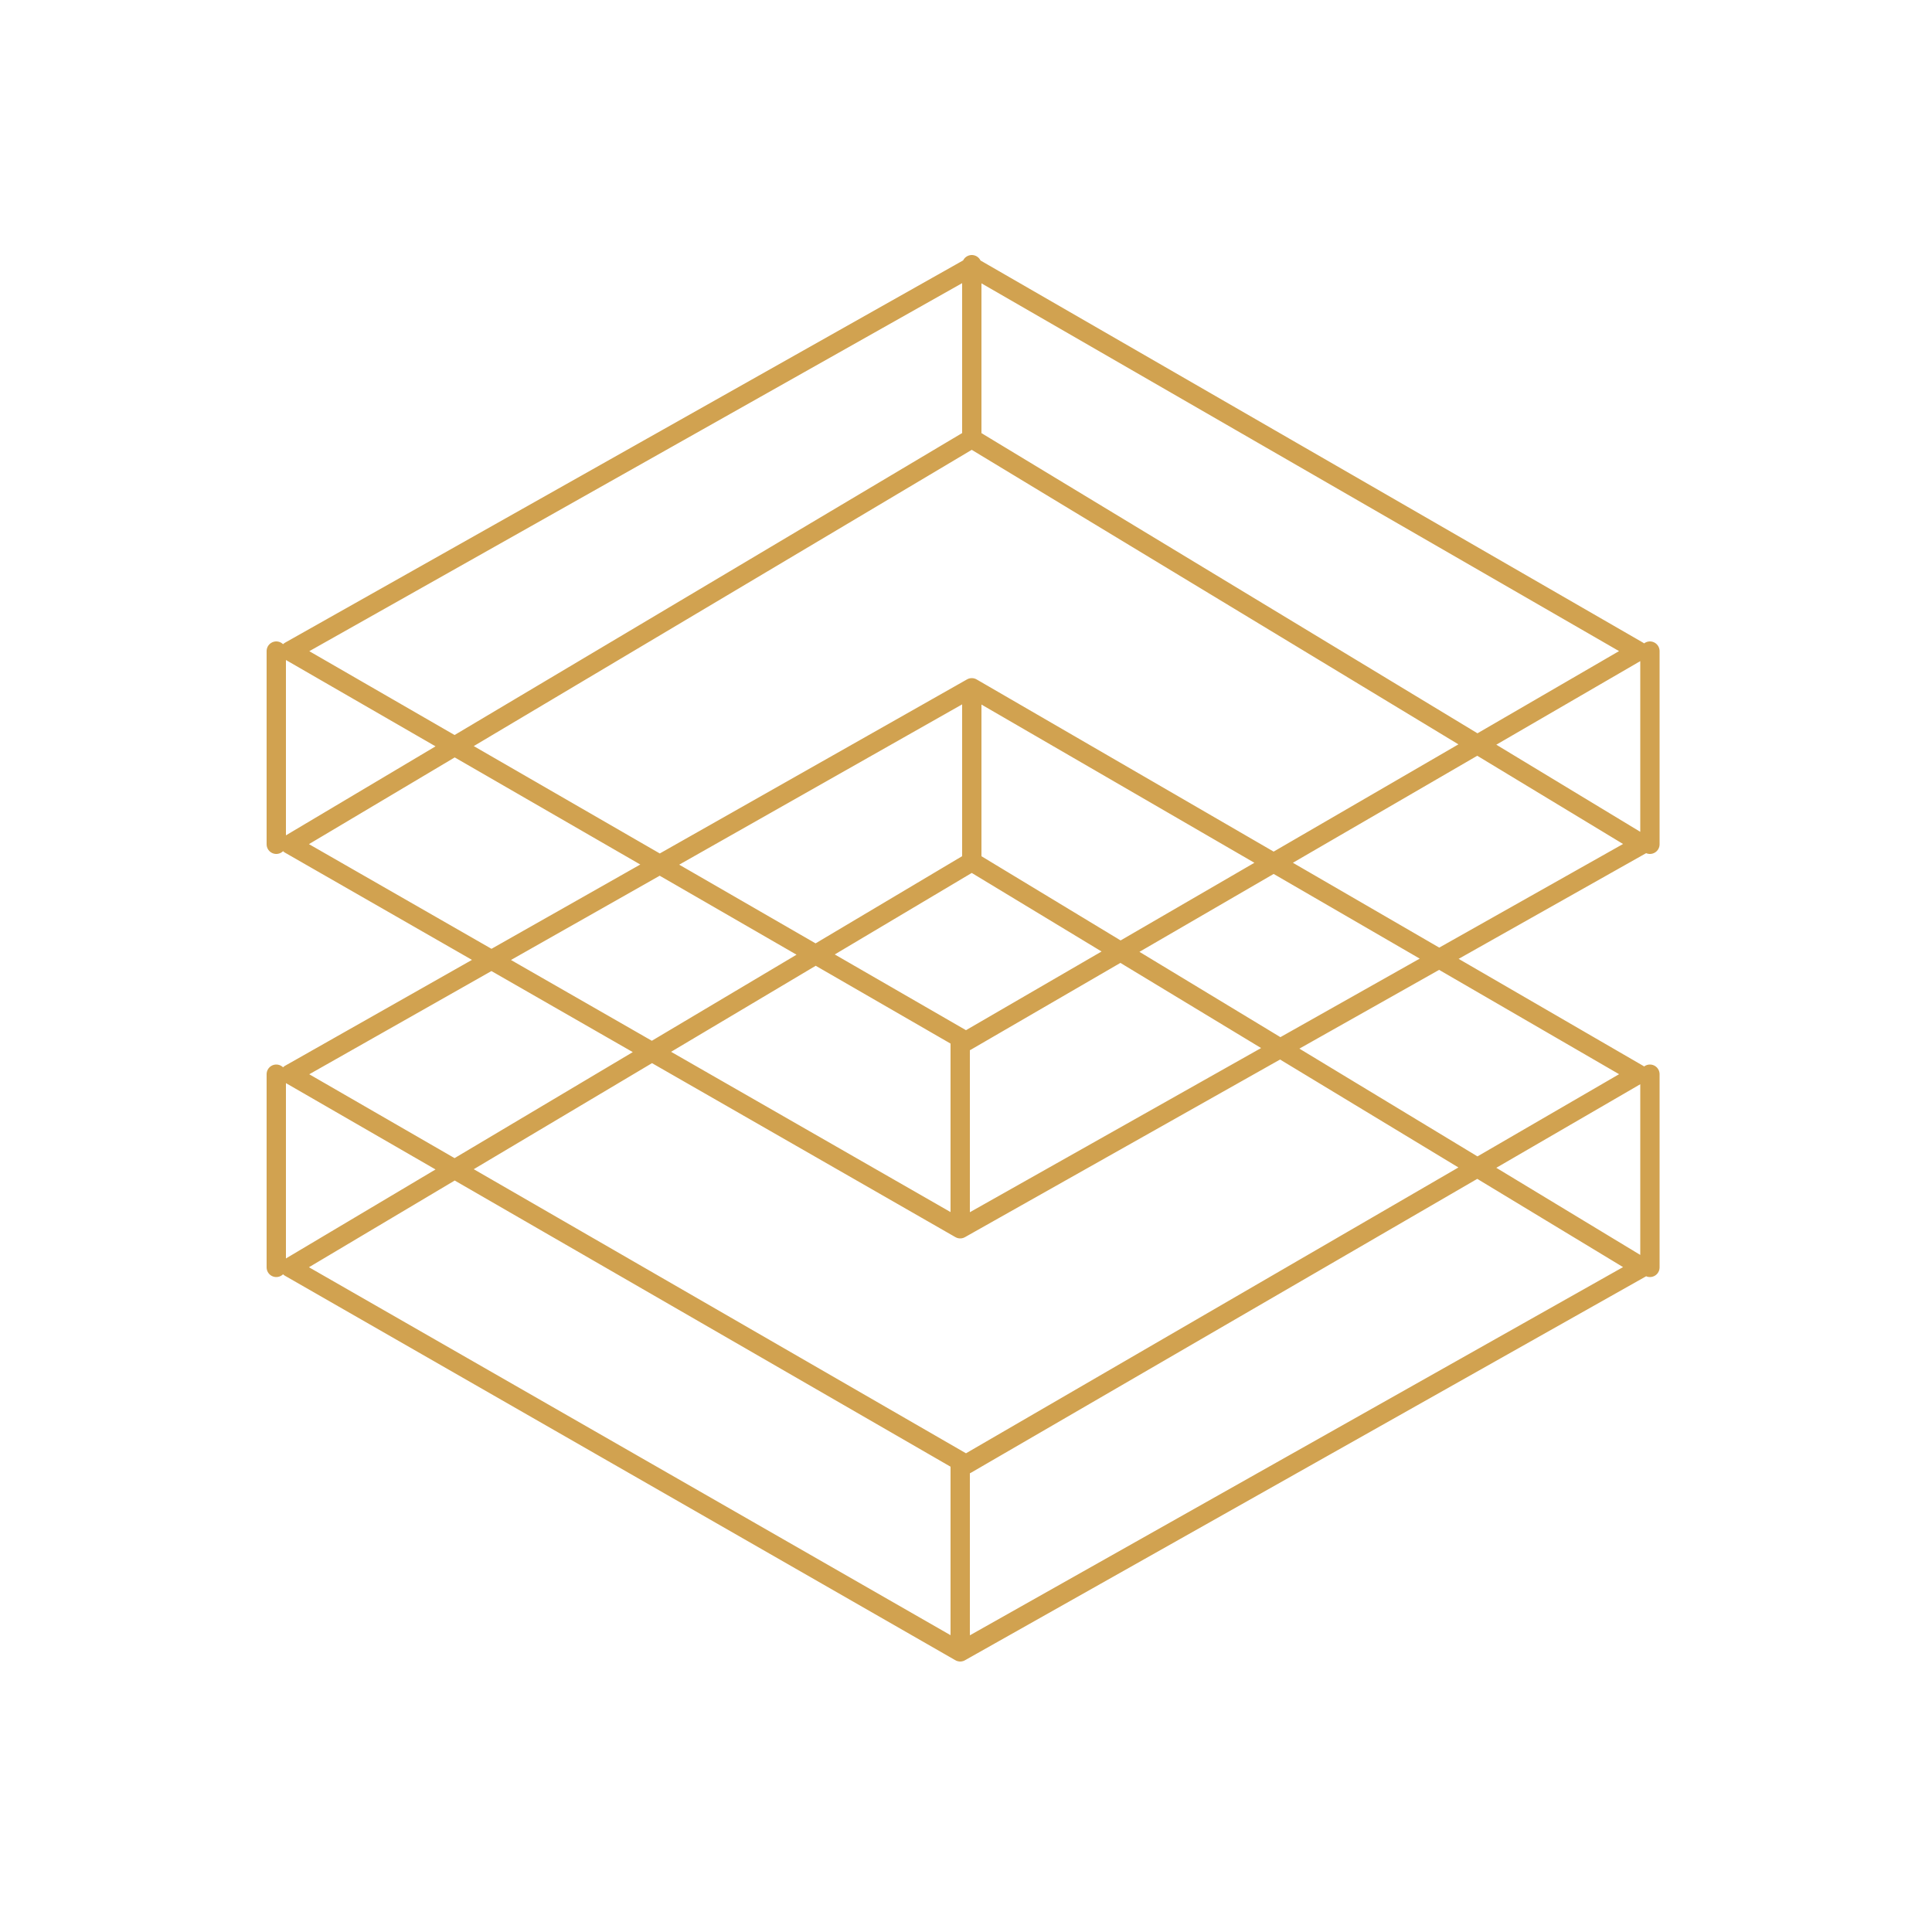
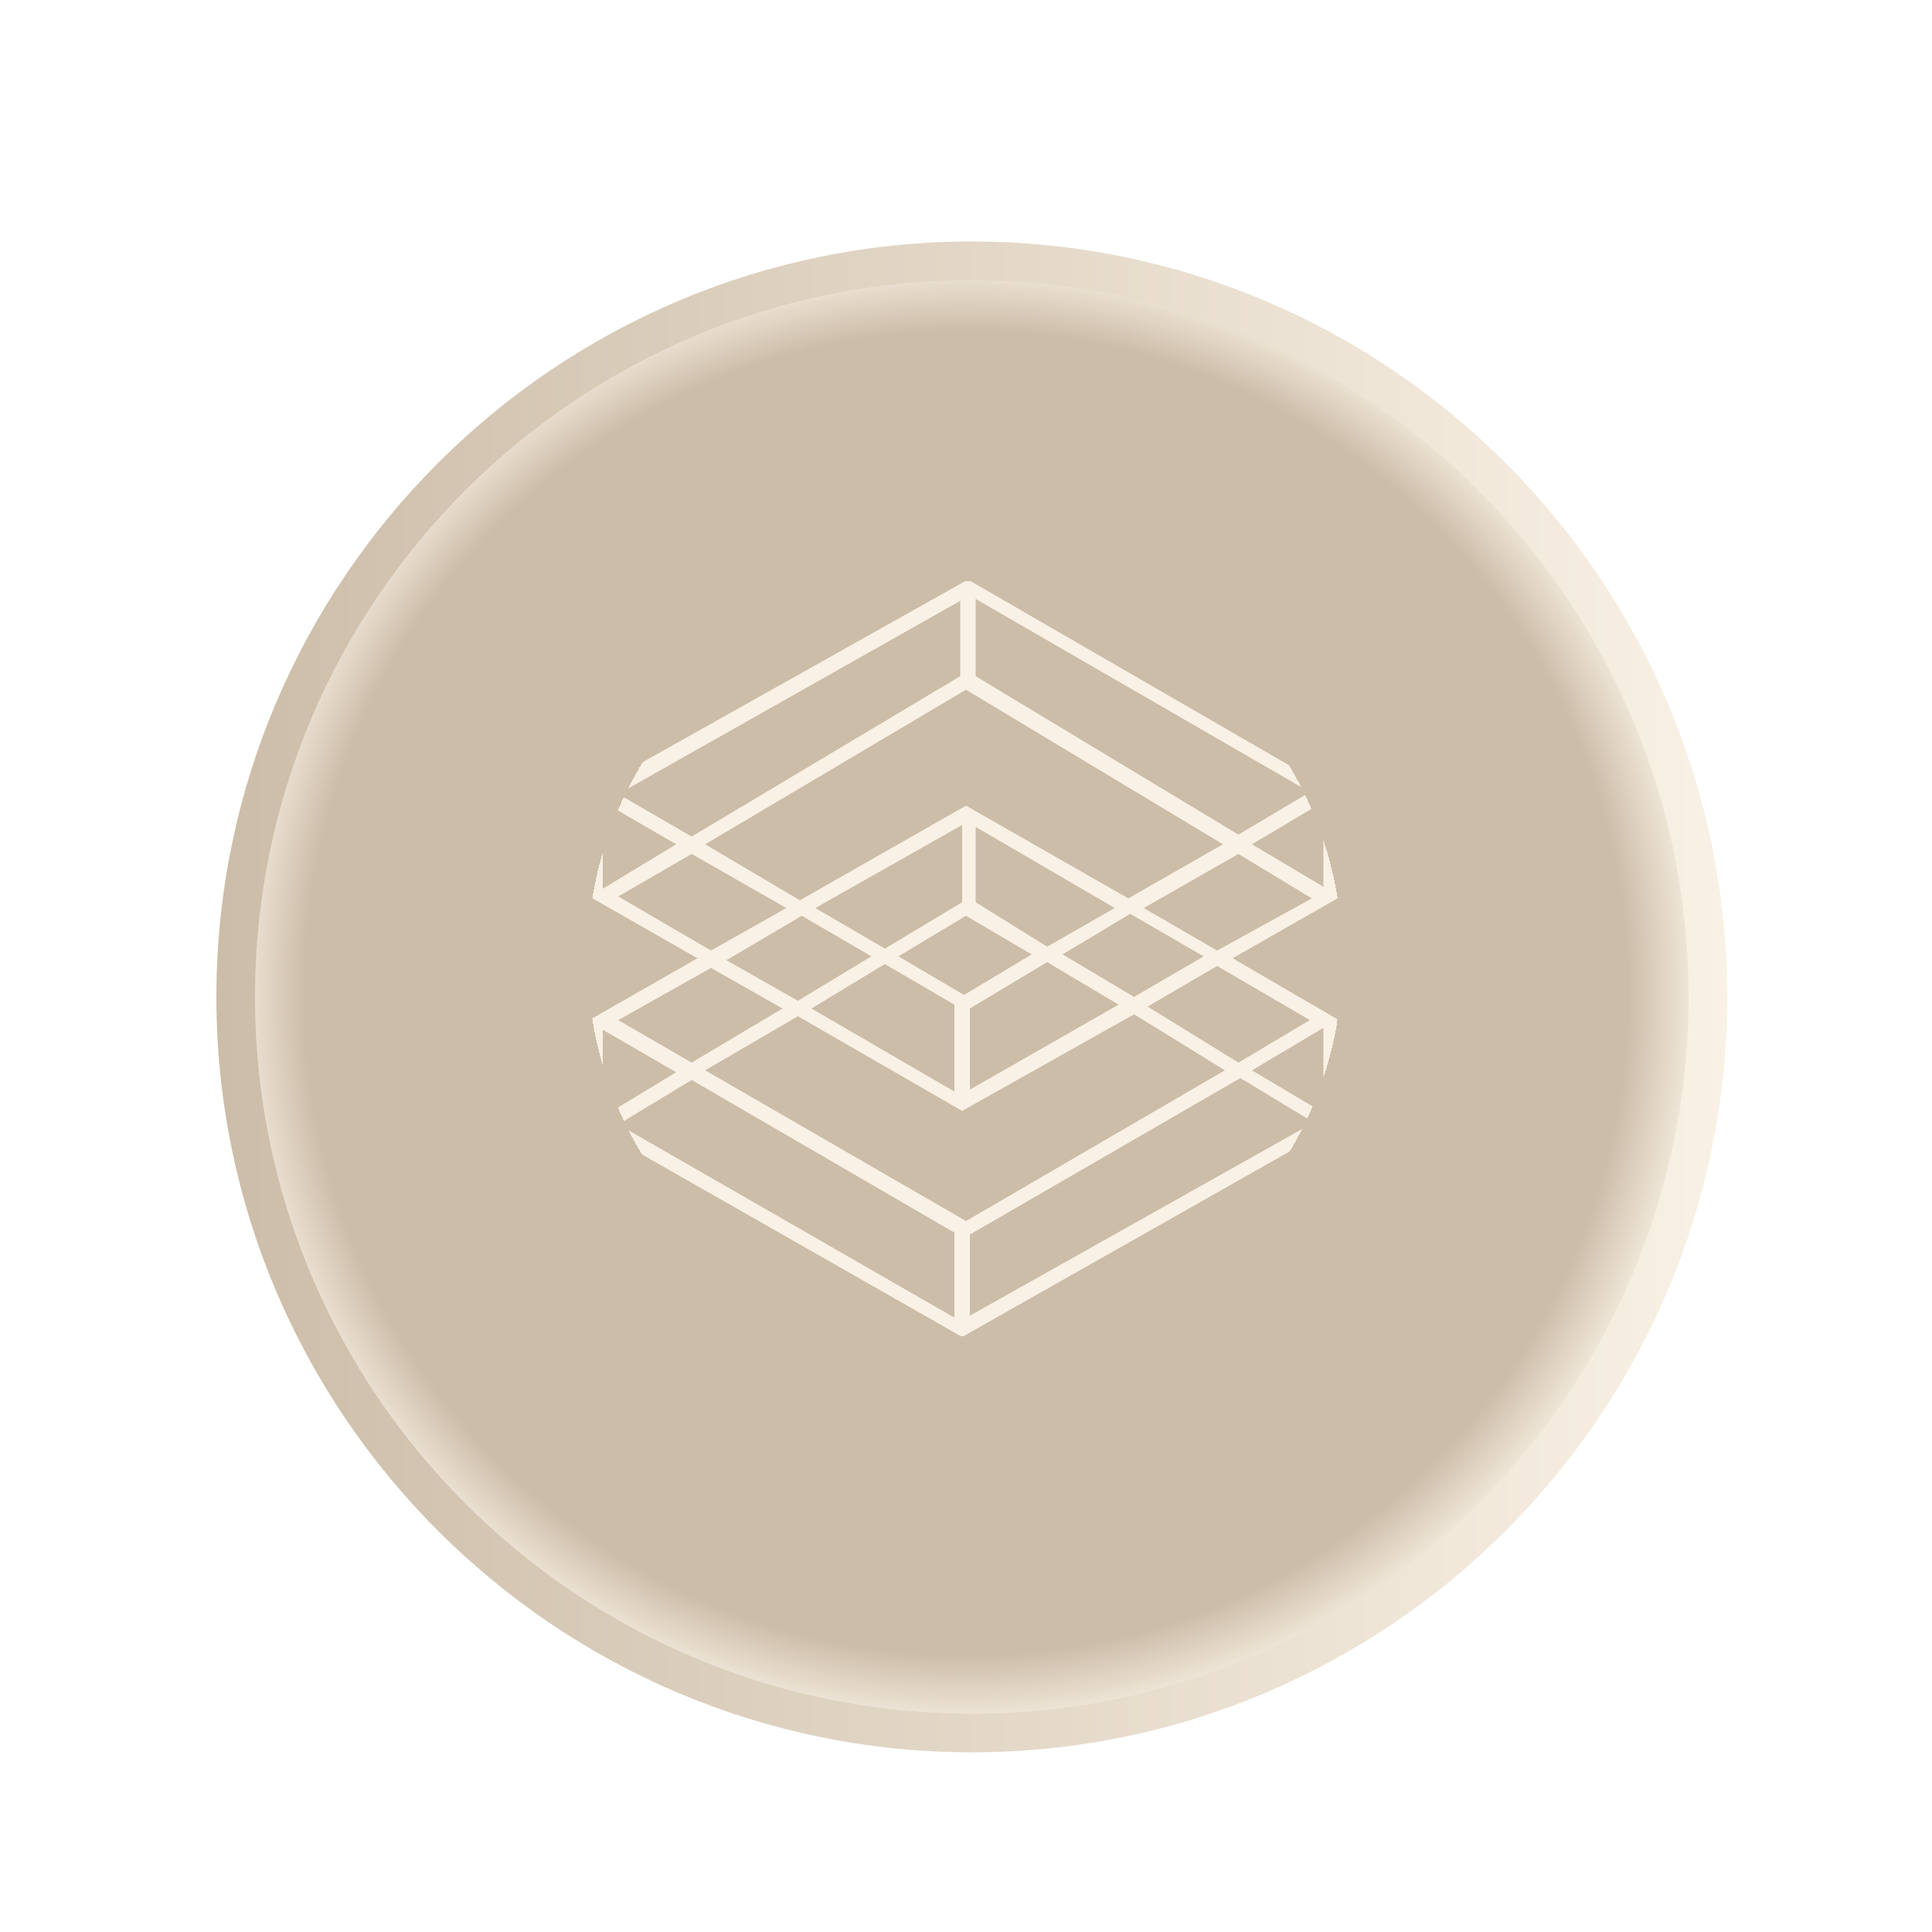
<svg xmlns="http://www.w3.org/2000/svg" version="1.1" id="Layer_1" x="0px" y="0px" viewBox="0 0 100 100" style="enable-background:new 0 0 100 100;" xml:space="preserve">
  <style type="text/css">
- 	.st0{fill:none;stroke:#D1A250;stroke-linecap:round;stroke-linejoin:round;stroke-miterlimit:10;}
+ 	.st0{fill:url(#SVGID_1_);}
+ 	.st1{fill:none;stroke:url(#SVGID_2_);stroke-width:2;stroke-linecap:round;stroke-linejoin:round;stroke-miterlimit:10;}
+ 	.st2{fill:url(#SVGID_3_);}
</style>
-   <path class="st0" d="M15,33.7l35.3-19.9l34.5,19.9L50,53.9C50,53.9,15,33.7,15,33.7z M15,43.7l34.7,19.9L85,43.7l-34.7-21  C50.3,22.7,15,43.7,15,43.7z M50.3,13.7v9 M14.3,43.7v-10 M85.4,33.7v10 M49.7,63.6v-9.8 M50,75.8l34.8-20.2L50.3,35.6L15,55.6  L50,75.8z M15,65.6l34.7,19.9L85,65.6l-34.7-21C50.3,44.6,15,65.6,15,65.6z M50.3,35.6v9 M14.3,65.6v-10 M85.4,55.6v10 M49.7,85.5  v-9.8" />
+   <g>
+     <radialGradient id="SVGID_1_" cx="50" cy="48.6" r="38.4" gradientTransform="matrix(1 0 0 -1 0 100)" gradientUnits="userSpaceOnUse">
+       <stop offset="0.892" style="stop-color:#CCBDA8" />
+       <stop offset="1" style="stop-color:#F9F1E5" />
+     </radialGradient>
+     <path class="st0" d="M50,13c-21.2,0-38.4,17.2-38.4,38.4S28.8,89.8,50,89.8s38.4-17.2,38.4-38.4C88.3,30.2,71.2,13,50,13z" />
+   </g>
+   <linearGradient id="SVGID_2_" gradientUnits="userSpaceOnUse" x1="11.2" y1="48.4" x2="89.4" y2="48.4" gradientTransform="matrix(1 0 0 -1 0 100)">
+     <stop offset="0" style="stop-color:#CCBDA8" />
+     <stop offset="1" style="stop-color:#F9F1E5" />
+   </linearGradient>
+   <path class="st1" d="M50.3,13.5c21,0,38.1,17.1,38.1,38.1S71.3,89.7,50.3,89.7S12.2,72.6,12.2,51.6S29.3,13.5,50.3,13.5z" />
+   <g>
+     <radialGradient id="SVGID_3_" cx="49.948" cy="49.636" r="19.539" gradientUnits="userSpaceOnUse">
+       <stop offset="1" style="stop-color:#F9F1E5" />
+       <stop offset="1" style="stop-color:#CCBDA8" />
+     </radialGradient>
+     <path class="st2" d="M49.8,69.2L30.5,58.2l0,0h0l0-5.4l5.6-3.2l-5.6-3.2l0,0h0l0-5.4L50.1,30l19.2,11.1l-0.1,0v5.2l0.2,0.1   l-5.6,3.2l5.5,3.2l-0.1,0v5.2l0.2,0.1L49.8,69.2z M50.2,63.9v4.2l17.8-10l-3.8-2.3L50.2,63.9z M32,58.2l17.4,10v-4.4l-13.6-7.9   L32,58.2z M36.5,55.4L50,63.2l13.4-7.8l-4.7-2.9l-8.9,5l-8.5-4.9L36.5,55.4z M31.2,53.3v4.5l3.8-2.3L31.2,53.3z M64.8,55.4l3.7,2.2   v-4.4L64.8,55.4z M50.2,52.2v4.2l7.7-4.4l-3.7-2.2L50.2,52.2z M42,52.2l7.4,4.3V52l-3.6-2.1L42,52.2z M32,52.8l3.8,2.2l4.7-2.8   l-3.7-2.1L32,52.8z M59.4,52.1l4.7,2.9l3.7-2.2l-4.8-2.8L59.4,52.1z M37.6,49.7l3.7,2.1l3.8-2.3l-3.6-2.1L37.6,49.7z M55,49.4   l3.7,2.2l3.6-2.1l-3.8-2.2L55,49.4z M46.5,49.5l3.4,2l3.5-2.1l-3.4-2L46.5,49.5z M32,46.4l4.8,2.8l3.9-2.2l-4.9-2.8L32,46.4z    M59.2,47l3.8,2.2l4.9-2.7l-3.8-2.3L59.2,47z M42.2,47l3.6,2.1l4-2.4v-4L42.2,47z M50.5,46.7l3.7,2.3l3.5-2l-7.2-4.2V46.7z    M36.5,43.7l4.9,2.9l8.6-4.9l8.4,4.8l4.9-2.8l-13.3-8L36.5,43.7z M31.2,41.5V46l3.8-2.3L31.2,41.5z M64.8,43.7l3.7,2.2v-4.4   L64.8,43.7z M32,41.1l3.8,2.2L49.7,35v-3.9L32,41.1z M50.5,35l13.6,8.2l3.7-2.2l-17.3-10V35z" />
+   </g>
</svg>
